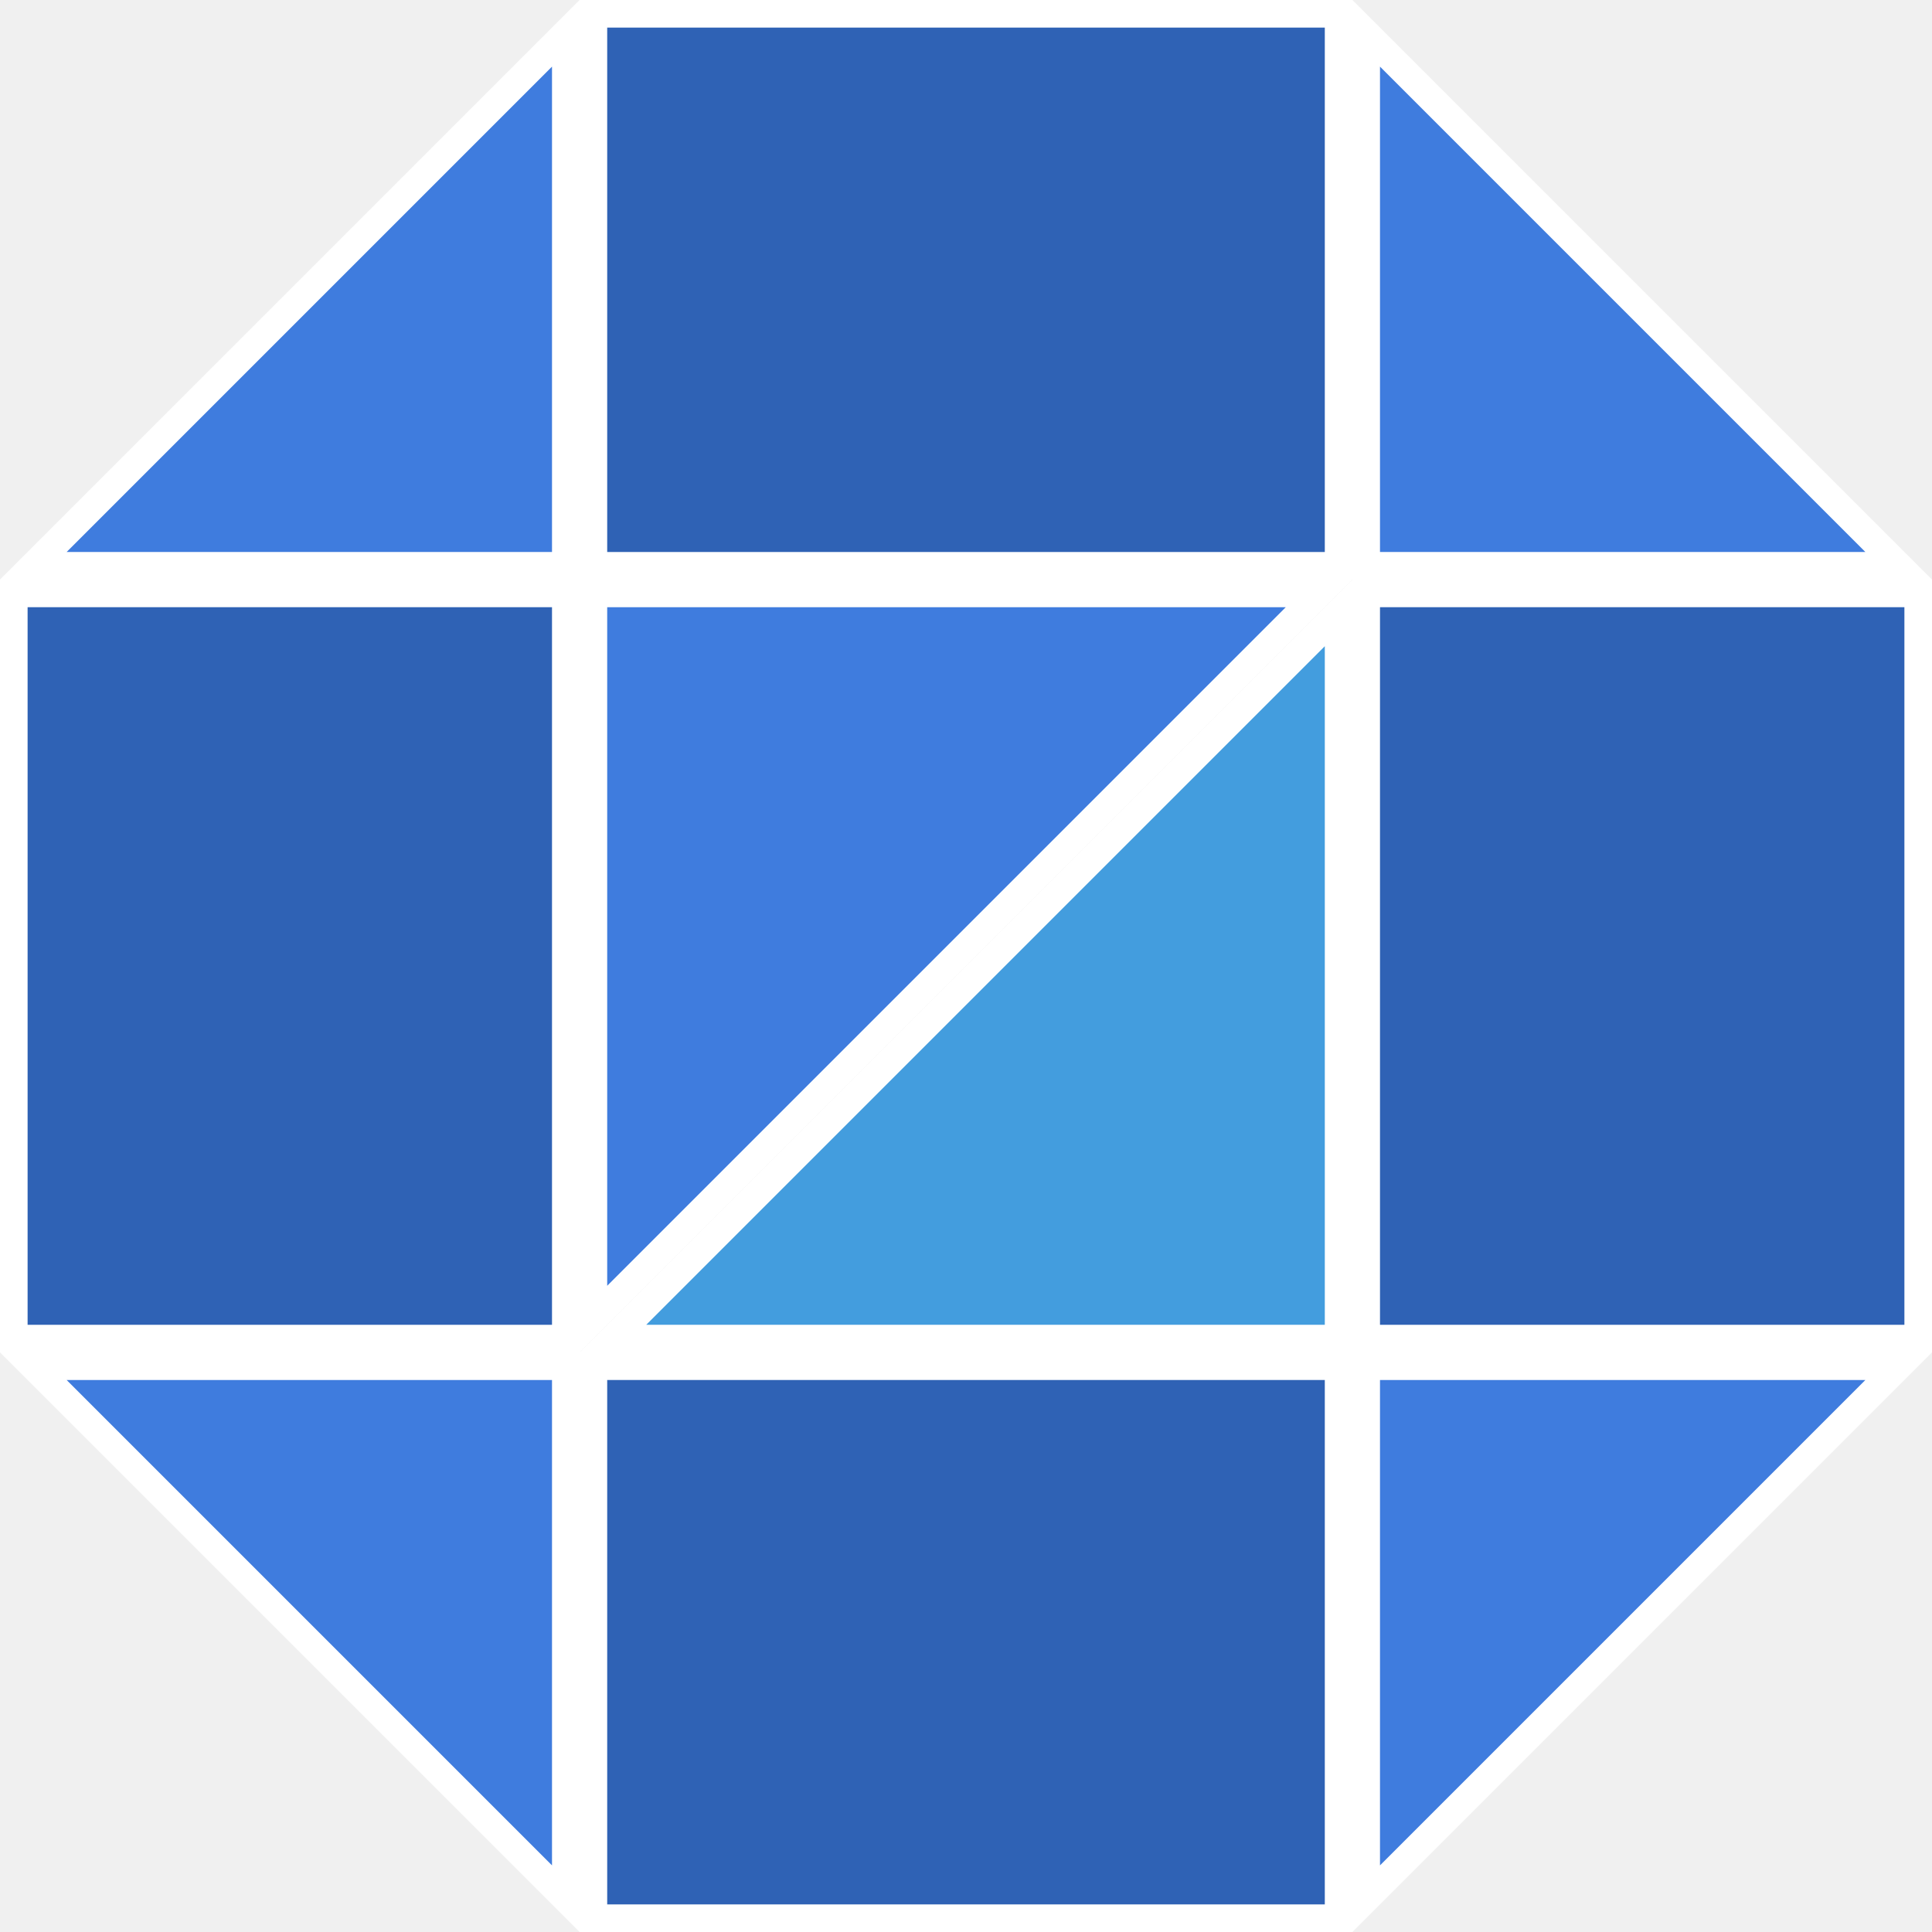
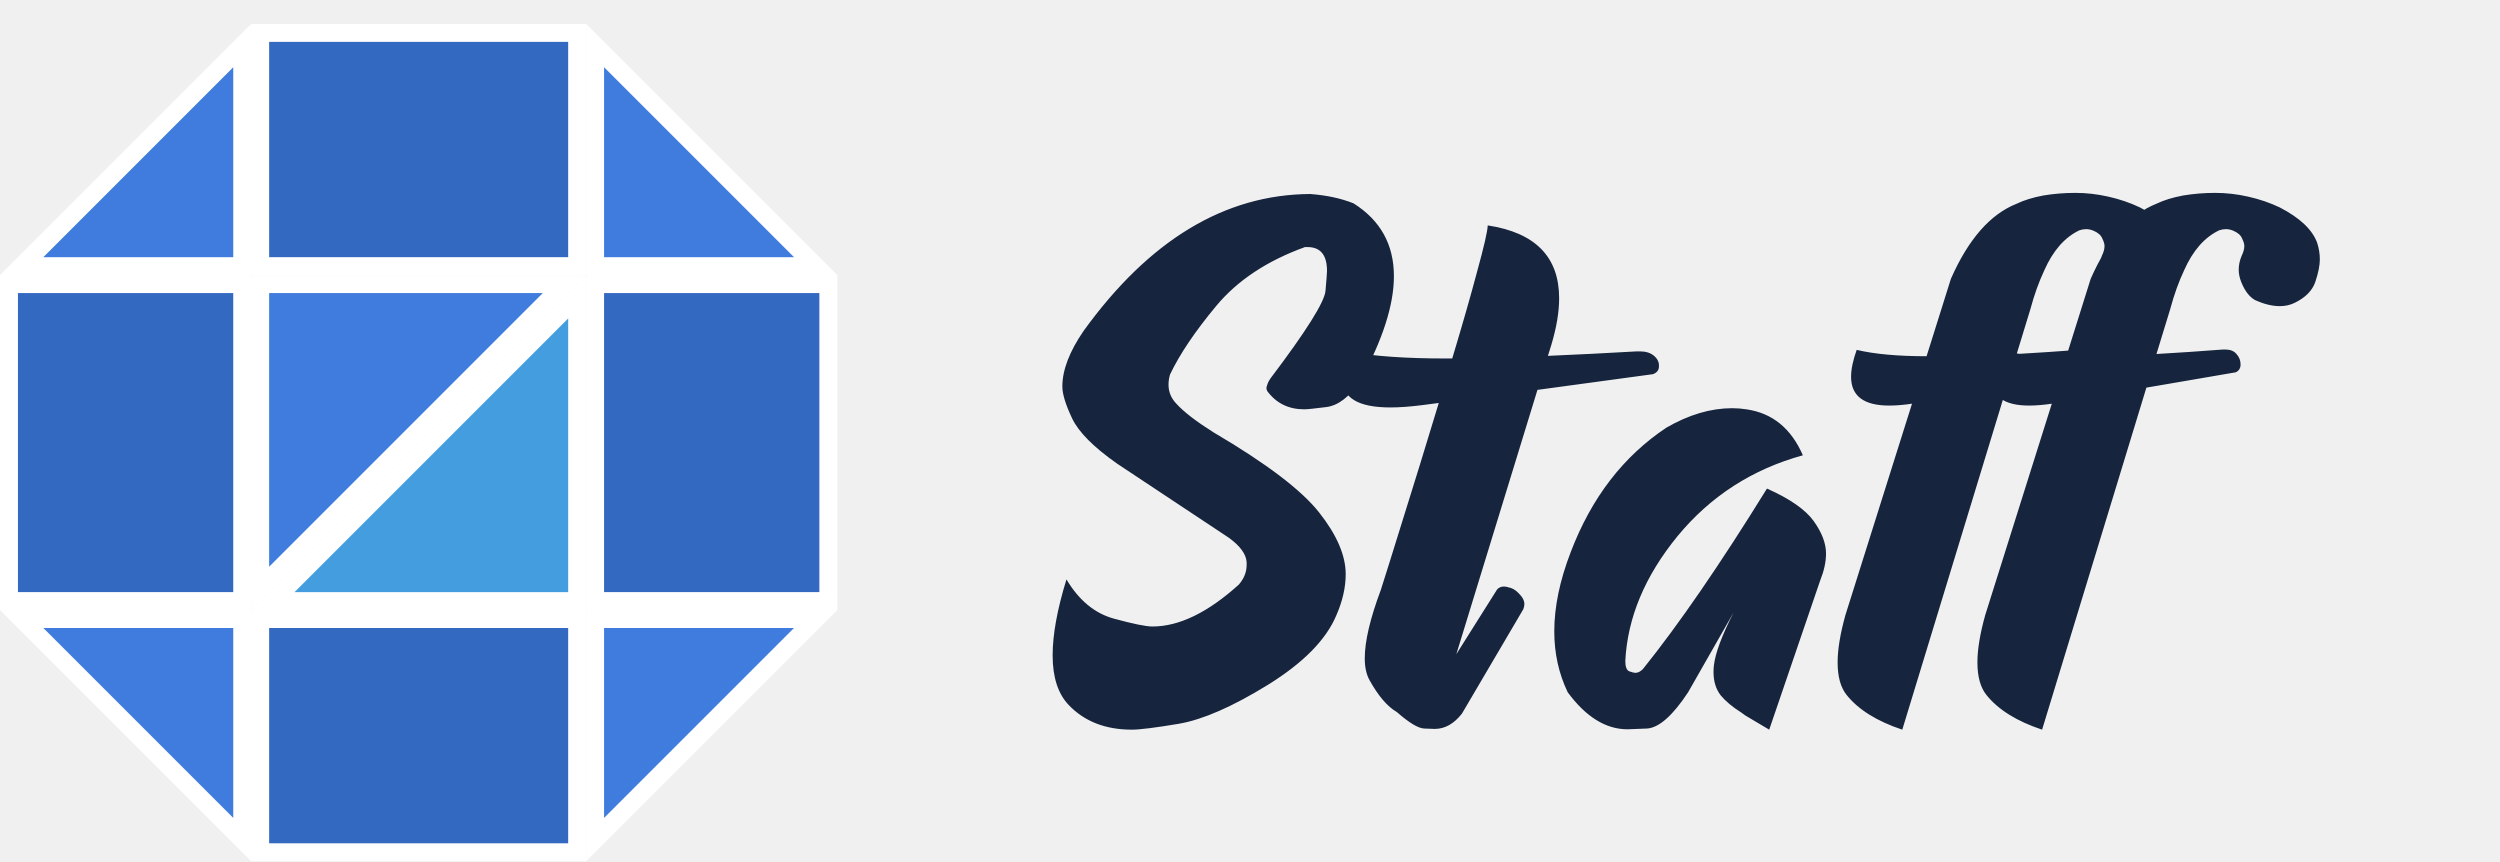
- <svg xmlns="http://www.w3.org/2000/svg" width="70" height="70" viewBox="0 0 70 70" fill="none">
-   <path d="M21.5 21.5H47.793L21.5 47.793V21.5Z" fill="#3F7CDE" stroke="white" />
-   <path d="M20.5 49.5L1.207 49.5L20.5 68.793L20.5 49.5Z" fill="#3F7CDE" stroke="white" />
-   <path d="M49.5 49.5L68.793 49.5L49.5 68.793L49.5 49.5Z" fill="#3F7CDE" stroke="white" />
-   <path d="M20.5 20.5L1.207 20.5L20.5 1.207L20.5 20.5Z" fill="#3F7CDE" stroke="white" />
-   <path d="M49.5 20.5L68.793 20.5L49.5 1.207L49.5 20.5Z" fill="#3F7CDE" stroke="white" />
-   <path d="M48.5 48.5L22.207 48.5L48.5 22.207L48.5 48.5Z" fill="#439DDE" stroke="white" />
-   <rect x="21.5" y="0.5" width="27" height="20" fill="#2F62B5" stroke="white" />
-   <rect x="21.5" y="49.5" width="27" height="20" fill="#2F62B5" stroke="white" />
-   <rect x="0.5" y="21.5" width="20" height="27" fill="#2F62B5" stroke="white" />
-   <rect x="49.5" y="21.5" width="20" height="27" fill="#2F62B5" stroke="white" />
+ <svg xmlns="http://www.w3.org/2000/svg" width="209" height="72" viewBox="0 0 209 72" fill="none">
+   <path d="M21.75 49.189V23.75H47.189L21.75 49.189Z" fill="#3F7CDE" stroke="white" stroke-width="1.5" />
+   <path d="M20.25 70.189L20.25 51.75L1.811 51.75L20.25 70.189Z" fill="#3F7CDE" stroke="white" stroke-width="1.5" />
+   <path d="M49.75 70.189L49.75 51.75L68.189 51.75L49.75 70.189Z" fill="#3F7CDE" stroke="white" stroke-width="1.5" />
+   <path d="M20.25 3.811L20.25 22.25L1.811 22.25L20.25 3.811Z" fill="#3F7CDE" stroke="white" stroke-width="1.5" />
+   <path d="M49.75 3.811L49.75 22.25L68.189 22.25L49.75 3.811Z" fill="#3F7CDE" stroke="white" stroke-width="1.5" />
+   <path d="M48.25 24.811L48.25 50.25L22.811 50.25L48.25 24.811Z" fill="#439DDE" stroke="white" stroke-width="1.5" />
+   <rect x="21.75" y="2.75" width="26.5" height="19.5" fill="#3369C1" stroke="white" stroke-width="1.5" />
+   <rect x="21.75" y="51.75" width="26.5" height="19.5" fill="#3369C1" stroke="white" stroke-width="1.5" />
+   <rect x="0.75" y="23.75" width="19.5" height="26.5" fill="#3369C1" stroke="white" stroke-width="1.5" />
+   <rect x="49.75" y="23.75" width="19.5" height="26.5" fill="#3369C1" stroke="white" stroke-width="1.5" />
+   <path d="M89.156 48.438C90.198 50.188 91.521 51.281 93.125 51.719C94.729 52.156 95.802 52.375 96.344 52.375C98.573 52.375 100.979 51.208 103.562 48.875C104 48.375 104.219 47.823 104.219 47.219V47C104.177 46.333 103.688 45.656 102.75 44.969L93.375 38.75C91.417 37.375 90.167 36.115 89.625 34.969C89.083 33.823 88.812 32.938 88.812 32.312C88.812 30.938 89.406 29.385 90.594 27.656C96.073 20.073 102.385 16.26 109.531 16.219C110.906 16.323 112.115 16.583 113.156 17C115.406 18.417 116.531 20.448 116.531 23.094C116.531 25.49 115.594 28.406 113.719 31.844C112.823 33.177 111.875 33.906 110.875 34.031C109.896 34.156 109.281 34.219 109.031 34.219C107.719 34.219 106.688 33.708 105.938 32.688C105.896 32.604 105.875 32.521 105.875 32.438C105.875 32.396 105.885 32.344 105.906 32.281C105.948 32.135 106 32 106.062 31.875C106.146 31.75 106.198 31.667 106.219 31.625C109.198 27.688 110.729 25.25 110.812 24.312C110.896 23.354 110.938 22.802 110.938 22.656C110.938 21.323 110.396 20.656 109.312 20.656H109.094C105.927 21.802 103.458 23.438 101.688 25.562C99.917 27.688 98.625 29.604 97.812 31.312C97.729 31.604 97.688 31.885 97.688 32.156C97.688 32.76 97.906 33.292 98.344 33.75C98.969 34.438 100.01 35.24 101.469 36.156C105.865 38.74 108.802 40.969 110.281 42.844C111.76 44.719 112.5 46.438 112.5 48C112.5 49.104 112.24 50.25 111.719 51.438C110.865 53.479 108.958 55.417 106 57.25C103.062 59.062 100.594 60.146 98.594 60.5C96.615 60.833 95.292 61 94.625 61C92.417 61 90.656 60.312 89.344 58.938C88.448 58 88 56.615 88 54.781C88 53.052 88.385 50.938 89.156 48.438ZM136.844 29.375H137.094C137.594 29.375 137.99 29.5 138.281 29.75C138.573 30 138.708 30.292 138.688 30.625C138.688 30.938 138.521 31.156 138.188 31.281L128.531 32.594L121.75 54.688L125.156 49.281C125.302 49.115 125.5 49.031 125.75 49.031C125.854 49.031 126.042 49.073 126.312 49.156C126.583 49.24 126.865 49.458 127.156 49.812C127.344 50.042 127.438 50.271 127.438 50.5C127.438 50.646 127.406 50.792 127.344 50.938L122.219 59.656C121.552 60.51 120.792 60.938 119.938 60.938C119.875 60.938 119.583 60.927 119.062 60.906C118.562 60.885 117.802 60.427 116.781 59.531C115.99 59.073 115.229 58.188 114.5 56.875C114.229 56.396 114.094 55.781 114.094 55.031C114.094 53.615 114.542 51.708 115.438 49.312C115.708 48.479 116.302 46.583 117.219 43.625C118.156 40.646 119.177 37.333 120.281 33.688L118.844 33.875C117.865 34 116.99 34.062 116.219 34.062C113.552 34.062 112.219 33.26 112.219 31.656C112.219 31.031 112.417 30.281 112.812 29.406C114.854 29.781 117.542 29.969 120.875 29.969H121.406C122.26 27.135 122.958 24.698 123.5 22.656C124.062 20.615 124.354 19.344 124.375 18.844C128.354 19.448 130.344 21.479 130.344 24.938C130.344 26.083 130.125 27.385 129.688 28.844L129.406 29.75C131.823 29.646 134.302 29.521 136.844 29.375ZM150.719 38.062C146.49 39.229 143 41.479 140.25 44.812C137.521 48.146 136.062 51.625 135.875 55.25C135.875 55.75 135.99 56.042 136.219 56.125C136.448 56.208 136.615 56.25 136.719 56.25C136.927 56.25 137.135 56.146 137.344 55.938C140.344 52.208 143.802 47.177 147.719 40.844C149.635 41.698 150.938 42.604 151.625 43.562C152.312 44.521 152.656 45.427 152.656 46.281C152.656 46.969 152.49 47.729 152.156 48.562L147.906 61L145.906 59.812C145.781 59.729 145.667 59.646 145.562 59.562C144.833 59.104 144.26 58.625 143.844 58.125C143.448 57.604 143.25 56.958 143.25 56.188C143.25 56 143.26 55.812 143.281 55.625C143.406 54.583 143.958 53.104 144.938 51.188L141.125 57.875C139.833 59.833 138.688 60.844 137.688 60.906C136.688 60.948 136.146 60.969 136.062 60.969C134.25 60.969 132.583 59.938 131.062 57.875C130.312 56.312 129.938 54.615 129.938 52.781C129.938 50.74 130.396 48.531 131.312 46.156C133.042 41.615 135.708 38.146 139.312 35.75C141.188 34.667 143.021 34.125 144.812 34.125C145.208 34.125 145.604 34.156 146 34.219C148.167 34.531 149.74 35.812 150.719 38.062ZM182.031 20.312C182.177 20.771 182.25 21.229 182.25 21.688C182.25 22.188 182.125 22.812 181.875 23.562C181.625 24.292 181.052 24.875 180.156 25.312C179.781 25.5 179.365 25.594 178.906 25.594C178.281 25.594 177.594 25.427 176.844 25.094C176.365 24.823 175.979 24.323 175.688 23.594C175.542 23.24 175.469 22.885 175.469 22.531C175.469 22.156 175.552 21.771 175.719 21.375C175.865 21.083 175.938 20.812 175.938 20.562C175.938 20.396 175.875 20.188 175.75 19.938C175.646 19.667 175.396 19.448 175 19.281C174.792 19.198 174.594 19.156 174.406 19.156C174.219 19.156 174.031 19.188 173.844 19.25C172.615 19.833 171.635 20.948 170.906 22.594C170.448 23.573 170.062 24.646 169.75 25.812L168.594 29.594C170.406 29.49 172.26 29.365 174.156 29.219H174.344C174.76 29.219 175.073 29.344 175.281 29.594C175.51 29.844 175.625 30.135 175.625 30.469C175.625 30.781 175.49 31 175.219 31.125L167.75 32.406L159.031 61C156.906 60.292 155.354 59.323 154.375 58.094C153.875 57.469 153.625 56.562 153.625 55.375C153.625 54.292 153.844 52.969 154.281 51.406L159.844 33.75C159.135 33.854 158.5 33.906 157.938 33.906C155.812 33.906 154.75 33.104 154.75 31.5C154.75 30.875 154.906 30.125 155.219 29.25C156.719 29.604 158.667 29.781 161.062 29.781L163.094 23.312C164.552 20 166.385 17.906 168.594 17.031C169.198 16.74 169.938 16.51 170.812 16.344C171.688 16.198 172.583 16.125 173.5 16.125C174.417 16.125 175.333 16.229 176.25 16.438C177.188 16.646 178.073 16.948 178.906 17.344C180.594 18.219 181.635 19.208 182.031 20.312ZM193.719 20.312C193.865 20.771 193.938 21.229 193.938 21.688C193.938 22.188 193.812 22.812 193.562 23.562C193.312 24.292 192.74 24.875 191.844 25.312C191.469 25.5 191.052 25.594 190.594 25.594C189.969 25.594 189.281 25.427 188.531 25.094C188.052 24.823 187.667 24.323 187.375 23.594C187.229 23.24 187.156 22.885 187.156 22.531C187.156 22.156 187.24 21.771 187.406 21.375C187.552 21.083 187.625 20.812 187.625 20.562C187.625 20.396 187.562 20.188 187.438 19.938C187.333 19.667 187.083 19.448 186.688 19.281C186.479 19.198 186.281 19.156 186.094 19.156C185.906 19.156 185.719 19.188 185.531 19.25C184.302 19.833 183.323 20.948 182.594 22.594C182.135 23.573 181.75 24.646 181.438 25.812L180.281 29.594C182.094 29.49 183.948 29.365 185.844 29.219H186.031C186.448 29.219 186.76 29.344 186.969 29.594C187.198 29.844 187.312 30.135 187.312 30.469C187.312 30.781 187.177 31 186.906 31.125L179.438 32.406L170.719 61C168.594 60.292 167.042 59.323 166.062 58.094C165.562 57.469 165.312 56.562 165.312 55.375C165.312 54.292 165.531 52.969 165.969 51.406L171.531 33.75C170.823 33.854 170.188 33.906 169.625 33.906C167.5 33.906 166.438 33.104 166.438 31.5C166.438 30.875 166.594 30.125 166.906 29.25C168.406 29.604 170.354 29.781 172.75 29.781L174.781 23.312C176.24 20 178.073 17.906 180.281 17.031C180.885 16.74 181.625 16.51 182.5 16.344C183.375 16.198 184.271 16.125 185.188 16.125C186.104 16.125 187.021 16.229 187.938 16.438C188.875 16.646 189.76 16.948 190.594 17.344C192.281 18.219 193.323 19.208 193.719 20.312Z" fill="#16253D" />
</svg>
